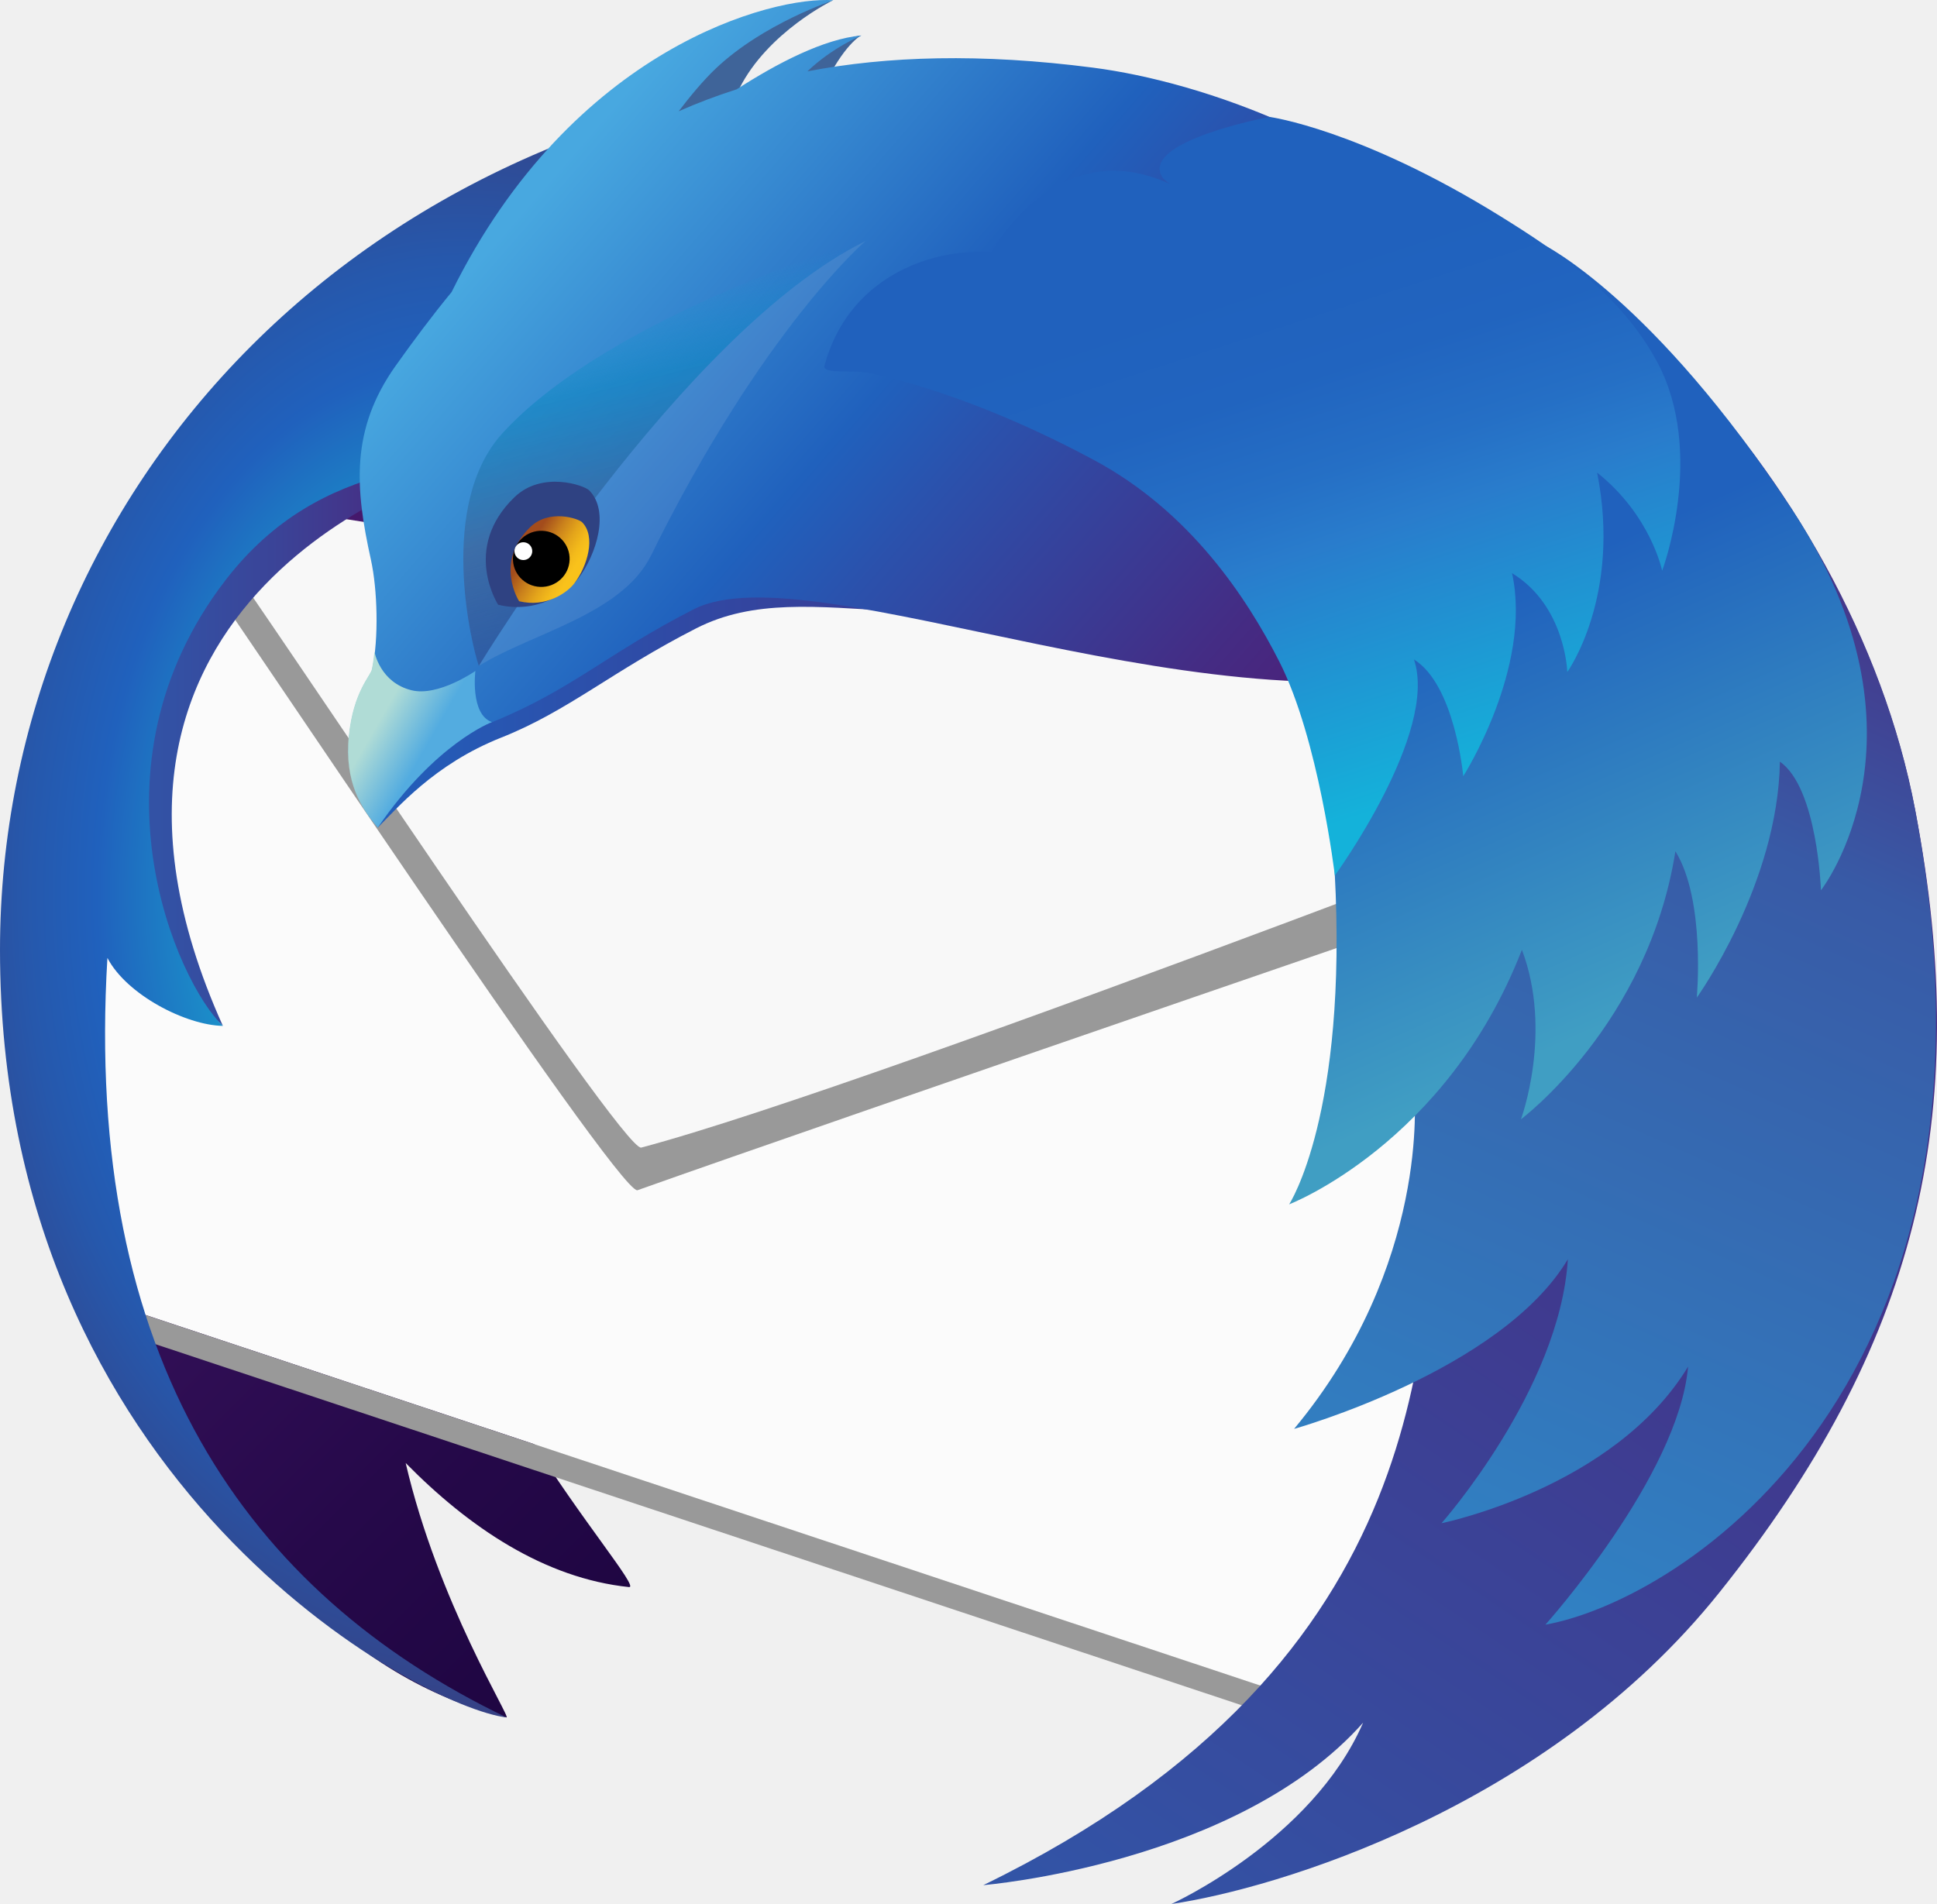
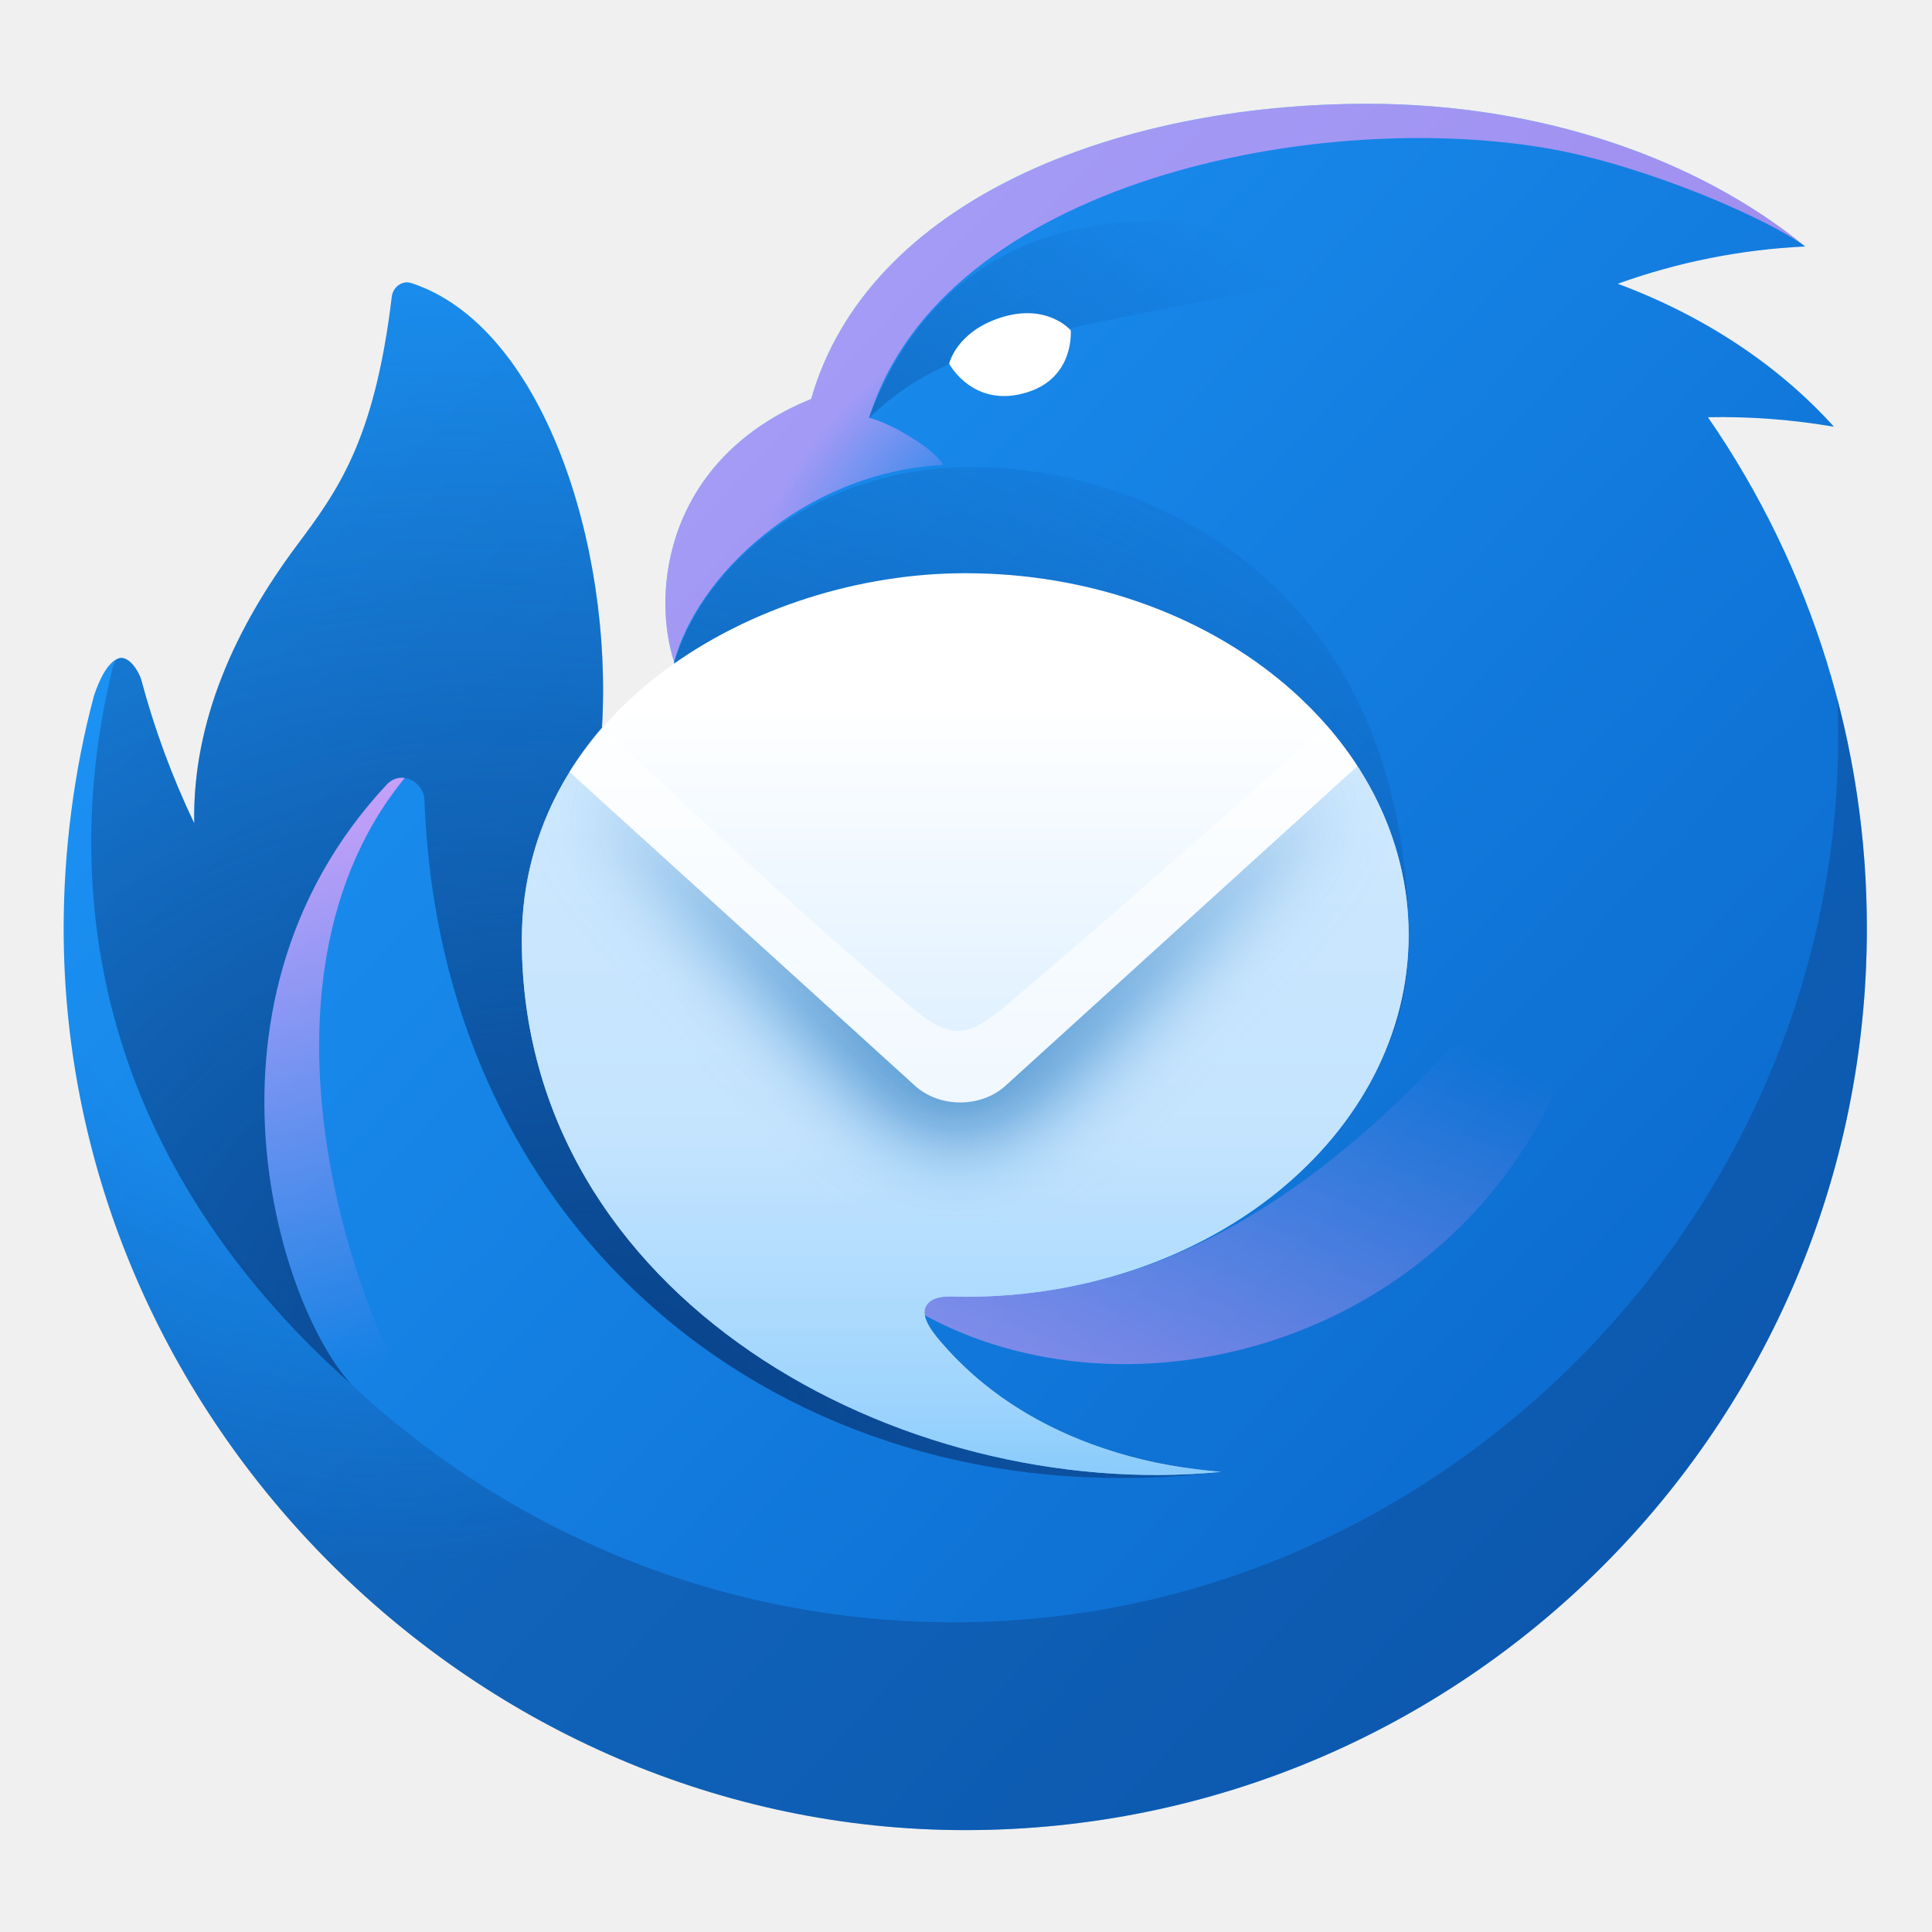
- <svg xmlns="http://www.w3.org/2000/svg" version="1.1" id="Layer_1" x="0px" y="0px" viewBox="0 0 246.96 242.808" style="enable-background:new 0 0 246.96 242.808;" xml:space="preserve">
-   <style type="text/css">
- 	.st0{fill:#363959;}
- 	.st1{fill:url(#SVGID_1_);}
- 	.st2{fill:#FBFBFB;}
- 	.st3{fill:#999999;}
- 	.st4{fill:#F8F8F8;}
- 	.st5{fill:url(#SVGID_2_);}
- 	.st6{fill:url(#SVGID_3_);}
- 	.st7{fill:url(#SVGID_4_);}
- 	.st8{fill:#3F6499;}
- 	.st9{fill:url(#SVGID_5_);}
- 	.st10{fill:url(#SVGID_6_);}
- 	.st11{fill:url(#SVGID_7_);}
- 	.st12{fill:url(#SVGID_8_);}
- 	.st13{filter:url(#Adobe_OpacityMaskFilter);}
- 	.st14{fill:url(#SVGID_10_);}
- 	.st15{mask:url(#SVGID_9_);}
- 	.st16{opacity:0.6;}
- 	.st17{opacity:0.2;}
- 	.st18{fill:url(#SVGID_11_);}
- 	.st19{fill:url(#SVGID_12_);}
- 	.st20{opacity:0.1;fill:#F2F2F2;}
- 	.st21{fill:#2F4282;}
- 	.st22{fill:url(#SVGID_13_);}
- 	.st23{fill:url(#SVGID_14_);}
- 	.st24{fill:#FFFFFF;}
- 	.st25{fill:url(#SVGID_15_);}
- 	.st26{fill:url(#SVGID_16_);}
- 	.st27{fill:url(#SVGID_17_);}
- 	.st28{fill:url(#SVGID_18_);}
- 	.st29{fill:url(#SVGID_19_);}
- 	.st30{fill:url(#SVGID_20_);}
- 	.st31{fill:url(#SVGID_21_);}
- 	.st32{fill:url(#SVGID_22_);}
- 	.st33{fill:url(#SVGID_23_);}
- 	.st34{fill:url(#SVGID_24_);}
- 	.st35{filter:url(#Adobe_OpacityMaskFilter_1_);}
- 	.st36{fill:url(#SVGID_26_);}
- 	.st37{mask:url(#SVGID_25_);}
- 	.st38{fill:url(#SVGID_27_);}
- 	.st39{fill:url(#SVGID_28_);}
- 	.st40{fill:url(#SVGID_29_);}
- 	.st41{fill:url(#SVGID_30_);}
- 	.st42{fill:url(#SVGID_31_);}
- 	.st43{fill:url(#SVGID_32_);}
- 	.st44{fill:url(#SVGID_33_);}
- 	.st45{fill:url(#SVGID_34_);}
- 	.st46{fill:url(#SVGID_35_);}
- 	.st47{fill:url(#SVGID_36_);}
- 	.st48{fill:url(#SVGID_37_);}
- 	.st49{fill:url(#SVGID_38_);}
- 	.st50{fill:url(#SVGID_39_);}
- 	.st51{fill:url(#SVGID_40_);}
- 	.st52{filter:url(#Adobe_OpacityMaskFilter_2_);}
- 	.st53{fill:url(#SVGID_42_);}
- 	.st54{mask:url(#SVGID_41_);}
- 	.st55{fill:url(#SVGID_43_);}
- 	.st56{fill:url(#SVGID_44_);}
- 	.st57{fill:url(#SVGID_45_);}
- 	.st58{fill:url(#SVGID_46_);}
- 	.st59{fill:url(#SVGID_47_);}
- 	.st60{fill:url(#SVGID_48_);}
- </style>
-   <g>
-     <g>
-       <linearGradient id="SVGID_1_" gradientUnits="userSpaceOnUse" x1="199.533" y1="201.907" x2="39.679" y2="42.053">
-         <stop offset="0" style="stop-color:#130036" />
-         <stop offset="0.23" style="stop-color:#18023B" />
-         <stop offset="0.512" style="stop-color:#26094A" />
-         <stop offset="0.821" style="stop-color:#3D1563" />
-         <stop offset="1" style="stop-color:#4E1D75" />
-       </linearGradient>
-       <path class="st1" d="M188.887,35.492c-14.501-9.472-33.046-12.538-43.281-13.609c-10.954-1.145-20.468-0.943-28.836,0.285    c-0.709-0.009-1.414-0.037-2.127-0.037c-0.544,0-1.08,0.023-1.627,0.029c0.225-0.275,0.381-0.445,0.381-0.445    s-0.44,0.069-1.304,0.46c-2.717,0.044-5.421,0.138-8.085,0.32c3.711-4.068,6.751-6.2,6.751-6.2s-3.608,0.528-10.192,6.496    c-3.132,0.288-6.221,0.67-9.258,1.145c6.918-9.362,14.155-13.304,14.155-13.304s-8.772-1.786-22.507,12.016    c-1.149,1.155-2.215,2.356-3.246,3.572C39.68,35.907,11.03,61.758,11.03,92.139c0,5.958-1.829,12.511,0.143,19.054    c-0.788,10.453,0.89,38.975,0.89,38.975s10.837,58.649,52.51,68.846c0.662,0.158-8.707-14.62-12.851-32.442    c8.069,8.208,17.685,14.699,28.478,15.824c1.325,0.137-6.165-8.64-12.725-19.234l94.698,31.906    c49.529-21.274,43.763-19.357,54.397-30.875c23.428-25.36,26.708-39.75,20.806-82.235    C233.383,73.279,212.216,44.875,188.887,35.492z" />
-       <polygon class="st2" points="22.687,62.276 8.546,142.68 16.387,166.974 172.911,219.015 201.939,95.591   " />
-       <g>
-         <path class="st3" d="M23.128,65.01c0.785,1.689,0.554,2.089,0.065,2.089c-0.22,0-0.492-0.081-0.747-0.161     c-0.255-0.081-0.494-0.161-0.648-0.161c-0.433,0-0.189,0.639,2.263,3.72c3.468,4.406,54.399,81.293,57.182,81.293     c0.015,0,0.028-0.002,0.04-0.006c23.71-8.448,124.543-43.058,124.543-43.058L195.51,93.697L23.128,65.01" />
-       </g>
-       <path class="st4" d="M24.607,63.121c0,0,0.76,3.932,4.281,8.284c3.5,4.392,50.51,75.571,52.869,74.944    c30.795-8.176,142.525-51.674,142.525-51.674L24.607,63.121z" />
-       <polygon class="st3" points="167.321,217.161 18.568,167.703 19.094,171.178 168.976,221.012   " />
-       <linearGradient id="SVGID_2_" gradientUnits="userSpaceOnUse" x1="10.243" y1="95.311" x2="57.704" y2="95.311">
-         <stop offset="0" style="stop-color:#3156A8" />
-         <stop offset="0.247" style="stop-color:#3351A4" />
-         <stop offset="0.536" style="stop-color:#3B4397" />
-         <stop offset="0.845" style="stop-color:#472C82" />
-         <stop offset="1" style="stop-color:#4E1D75" />
-       </linearGradient>
-       <path class="st5" d="M57.704,59.795c0,0-54.122,15.85-29.288,71.033c0,0-11.387-10.426-18.167-23.757    C9.944,106.474,21.55,65.242,21.55,65.242L57.704,59.795z" />
-       <radialGradient id="SVGID_3_" cx="59.073" cy="113.923" r="85.247" gradientTransform="matrix(1 0 0 1.45 0 -51.2654)" gradientUnits="userSpaceOnUse">
-         <stop offset="0.165" style="stop-color:#14CDDA" />
-         <stop offset="0.548" style="stop-color:#2061BD" />
-         <stop offset="0.655" style="stop-color:#2658AC" />
-         <stop offset="0.864" style="stop-color:#373F81" />
-         <stop offset="1" style="stop-color:#432D62" />
-       </radialGradient>
-       <path class="st6" d="M28.416,130.828c-4.707-0.081-12.269-3.964-14.722-8.665c-3.066,51.098,17.782,80.939,50.88,96.853    C53.759,217.776,0,189.407,0,121.14C0,63.093,46.06,11.208,118.142,8.831c0.442,3.254-35.736,11.414-36.893,15.251    c-1.796,5.972-5.924,12.473-9.406,17.684c-4.718,7.061,6.557,13.099-1.729,15.001c-12.468,2.861-29.098,1.277-41.361,17.219    C10.319,97.951,22.62,125.365,28.416,130.828z" />
-       <g>
-         <linearGradient id="SVGID_4_" gradientUnits="userSpaceOnUse" x1="44.539" y1="57.898" x2="191.515" y2="57.898">
-           <stop offset="0" style="stop-color:#2061BD" />
-           <stop offset="0.185" style="stop-color:#2B51AC" />
-           <stop offset="0.683" style="stop-color:#442C84" />
-           <stop offset="0.941" style="stop-color:#4E1D75" />
-         </linearGradient>
-         <path class="st7" d="M137.048,10.699c-46.682-3.582-70.707,15.097-86.13,36.817c-5.617,7.906-5.002,15.166-3.068,23.937     c0.831,3.744,1.671,5.538,0.659,9.355c-0.558,2.106-0.465,4.072-1.158,5.314c-0.959,1.717-2.18,3.594-2.589,6.677     c-1.022,7.699,1.703,10.151,3.406,12.741c2.426-2.409,7.165-8.079,15.71-11.466c8.545-3.387,14.167-8.477,24.876-13.941     c14.632-7.463,31.782,3.859,64.3-6.796c10.006-3.279,33.002-37.344,38.461-38.652C176.312,17.873,150.448,11.726,137.048,10.699z     " />
-       </g>
-       <path class="st8" d="M106.207,0.032c0,0-8.335,4.026-11.965,11.301c8.381-4.225,13.246-6.533,15.546-6.808    c0,0-2.203,1.067-4.935,6.87c4.83-1.547,6.493-2.522,7.819-2.537c0,0-0.385,0.61-0.737,6.402    c-7.417-2.404-21.693,0.397-29.287,5.153C80.072,6.678,106.207,0.032,106.207,0.032z" />
-       <linearGradient id="SVGID_5_" gradientUnits="userSpaceOnUse" x1="66.174" y1="23.206" x2="167.264" y2="111.082">
-         <stop offset="0.02" style="stop-color:#48A8E0" />
-         <stop offset="0.388" style="stop-color:#2061BD" />
-         <stop offset="0.497" style="stop-color:#2B51AC" />
-         <stop offset="0.789" style="stop-color:#442C84" />
-         <stop offset="0.941" style="stop-color:#4E1D75" />
-       </linearGradient>
-       <path class="st9" d="M139.379,8.63C125.07,6.776,113.109,7.141,102.94,9.1c3.198-3.065,6.898-4.575,6.898-4.575    c-4.795,0.424-10.781,3.554-15.917,6.868c-2.588,0.826-5.054,1.758-7.39,2.799c1.43-1.885,3.094-3.899,4.72-5.445    c6.039-5.743,15.006-8.715,15.006-8.715C98.603-0.53,72.989,6.027,57.576,37.245c-2.526,3.077-4.883,6.235-7.129,9.398    c-5.798,8.164-5.162,15.658-3.162,24.715c0.852,3.867,1.009,10.04,0.168,14.029c-0.168,0.799-2.363,2.863-2.926,8.428    c-0.602,5.905,1.505,8.804,3.582,11.203c7.38-10.792,14.661-12.931,14.661-12.931C73.1,87.855,77.4,83.335,88.458,77.694    c15.108-7.709,67.939,17.45,101.512,6.448c10.332-3.384-3.977-47.359,1.663-48.709C175.934,18.073,153.139,10.413,139.379,8.63z" />
-       <linearGradient id="SVGID_6_" gradientUnits="userSpaceOnUse" x1="19.676" y1="337.414" x2="217.835" y2="43.631">
-         <stop offset="0.379" style="stop-color:#3156A8" />
-         <stop offset="1" style="stop-color:#4E1D75" />
-       </linearGradient>
-       <path class="st10" d="M244.176,103.288c-8.276-43.237-48.096-82.572-80.117-84.752c-14.211-0.968-9.847,6.319-18.739,9.094    c-38.32,11.959-38.906,18.941-38.906,18.941c81.252,3.819,82.484,84.064,60.724,104.366c6.123-1.428,12.762-8.914,18.859-20.666    c-0.732,4.931-1.36,10.98-2.274,17.729c-2.788,20.595,0.823,63.614-58.356,92.405c0,0,32.372-2.646,48.425-20.717    c-6.528,15.012-24.441,23.121-24.441,23.121c13.182-1.928,47.81-12.146,69.868-39.732    C244.185,171.852,251.693,142.558,244.176,103.288z" />
-       <linearGradient id="SVGID_7_" gradientUnits="userSpaceOnUse" x1="96.745" y1="278.646" x2="206.317" y2="32.542">
-         <stop offset="0" style="stop-color:#29ABE2" />
-         <stop offset="0.773" style="stop-color:#385AA6" />
-         <stop offset="0.858" style="stop-color:#414293" />
-         <stop offset="1" style="stop-color:#4E1D75" />
-       </linearGradient>
-       <path class="st11" d="M164.993,182.221c0,0,26.396-7.38,34.903-21.633c-1.032,16.619-16.107,33.662-16.107,33.662    s22.038-4.46,31.436-19.968c-1.224,13.994-18.191,32.907-18.191,32.907c17.346-3.113,60.93-30.645,47.143-103.901    c-8.142-43.262-48.096-82.572-80.117-84.752c-14.211-0.968-9.847,6.319-18.739,9.094c-38.32,11.959-38.906,18.941-38.906,18.941    c81.252,3.819,102.844,46.344,60.724,103.231c6.123-1.429,8.578-4.794,13.178-10.301    C180.315,139.501,182.401,161.281,164.993,182.221z" />
-       <linearGradient id="SVGID_8_" gradientUnits="userSpaceOnUse" x1="48.269" y1="92.034" x2="54.241" y2="95.468">
-         <stop offset="0" style="stop-color:#B0DCD6" />
-         <stop offset="1" style="stop-color:#53ACE0" />
-       </linearGradient>
-       <path class="st12" d="M60.609,85.567c0,0-4.719,3.301-8.136,2.46c-4.045-0.993-4.73-4.913-4.73-4.913    c-0.089,0.803-0.192,1.578-0.341,2.273c-0.168,0.799-2.363,2.863-2.926,8.428c-0.602,5.905,1.615,9.325,3.692,11.724    C55.549,94.747,62.72,92.087,62.72,92.087C59.911,91.105,60.609,85.567,60.609,85.567z" />
-       <defs>
-         <filter id="Adobe_OpacityMaskFilter" filterUnits="userSpaceOnUse" x="162.68" y="18.355" width="14.927" height="6.629">
-           <feColorMatrix type="matrix" values="1 0 0 0 0  0 1 0 0 0  0 0 1 0 0  0 0 0 1 0" />
-         </filter>
-       </defs>
-       <mask maskUnits="userSpaceOnUse" x="162.68" y="18.355" width="14.927" height="6.629" id="SVGID_9_">
-         <g class="st13">
-           <radialGradient id="SVGID_10_" cx="154.384" cy="67.999" r="51.968" gradientUnits="userSpaceOnUse">
-             <stop offset="0.868" style="stop-color:#FFFFFF" />
-             <stop offset="1" style="stop-color:#000000" />
-           </radialGradient>
-           <rect x="91.295" y="-7.218" class="st14" width="100.015" height="93.339" />
-         </g>
-       </mask>
-       <g class="st15">
-         <g class="st16">
-           <g class="st17">
-             <linearGradient id="SVGID_11_" gradientUnits="userSpaceOnUse" x1="176.214" y1="23.085" x2="164.24" y2="20.555">
-               <stop offset="0" style="stop-color:#3092B9" />
-               <stop offset="0.22" style="stop-color:#258DB6" />
-               <stop offset="0.656" style="stop-color:#1685B1" />
-               <stop offset="1" style="stop-color:#1082AF" />
-             </linearGradient>
-             <path class="st18" d="M163.513,18.434c1.106-0.287,5.621,0.204,8.584,1.533c2.964,1.329,8.073,3.679,3.986,4.701       c-4.088,1.022-6.438-0.613-8.482-2.351S160.754,19.149,163.513,18.434z" />
-           </g>
-         </g>
-       </g>
-       <linearGradient id="SVGID_12_" gradientUnits="userSpaceOnUse" x1="80.784" y1="38.025" x2="90.637" y2="77.544">
-         <stop offset="0.007" style="stop-color:#1398D1;stop-opacity:0" />
-         <stop offset="0.248" style="stop-color:#1187C2;stop-opacity:0.62" />
-         <stop offset="0.642" style="stop-color:#3F6499;stop-opacity:0.71" />
-         <stop offset="1" style="stop-color:#2F4282;stop-opacity:0.5" />
-       </linearGradient>
-       <path class="st19" d="M61.051,84.921c0,0,25.888-42.662,49.292-54.175c2.173-1.093-32.405,9.191-46.32,24.55    C55.752,64.425,60.132,82.298,61.051,84.921z" />
-       <path class="st20" d="M61.051,84.921c0.024-0.015,0.05-0.03,0.075-0.045c6.694-4.136,18.166-6.518,21.864-14.015    c14.237-28.869,27.354-40.115,27.354-40.115C86.939,42.259,61.051,84.921,61.051,84.921z" />
-       <path class="st21" d="M63.512,77.118c0,0-4.666-7.159,2.053-13.687c3.546-3.44,8.919-1.529,9.54-0.91    c2.644,2.622,0.982,8.156-1.398,11.288C72.362,75.573,68.448,78.319,63.512,77.118z" />
-       <linearGradient id="SVGID_13_" gradientUnits="userSpaceOnUse" x1="48.738" y1="14.373" x2="43.199" y2="11.303" gradientTransform="matrix(0.9994 0.0349 -0.0349 0.9994 24.5906 57.1202)">
-         <stop offset="0" style="stop-color:#F9C21B" />
-         <stop offset="0.148" style="stop-color:#F3BA1B" />
-         <stop offset="0.379" style="stop-color:#E3A41B" />
-         <stop offset="0.663" style="stop-color:#C9801C" />
-         <stop offset="0.988" style="stop-color:#A44E1C" />
-         <stop offset="1" style="stop-color:#A34C1C" />
-       </linearGradient>
-       <path class="st22" d="M66.187,76.674c0,0-3.224-4.949,1.422-9.459c2.446-2.376,6.161-1.056,6.592-0.63    c1.826,1.812,0.676,5.637-0.968,7.8C72.304,75.608,69.598,77.504,66.187,76.674z" />
-       <path d="M72.623,71.393c-0.072,1.978-1.746,3.522-3.738,3.454c-1.996-0.069-3.558-1.726-3.487-3.704    c0.071-1.977,1.744-3.521,3.741-3.453C71.131,67.759,72.692,69.417,72.623,71.393z" />
+ <svg xmlns="http://www.w3.org/2000/svg" fill="none" viewBox="0 0 750 750">
+   <path fill="url(#a)" d="m 314.805,154.949 h 0.06 c 22.04,-77.05 118.08,-114.66 215.95,-114.66 67.63,0 128.341,21.41 169.961,55.4 -24.838,1.171 -49.362,6.045 -72.76,14.46 33.63,12.5 62.519,31.73 83.929,55.52 -16.153,-2.78 -32.532,-4.019 -48.919,-3.7 40.276,58.343 61.794,127.585 61.68,198.48 0,193.3 -156.701,350 -350.001,350 -190.32,0 -350,-159.35 -350,-350 0,-30.11 4,-61.2 11.77,-90.36 2.04,-6.12 4.88,-11.99 8.65,-14.14 4.72,-2.69 9.02,5.33 9.71,7.94 5.118,19.17 12.004,37.823 20.57,55.72 -0.75,-39.96 16.32,-76.36 39.8,-107.84 15.66,-20.99 30.18,-40.44 36.88,-96.57 0.45,-3.77 4.02,-6.48 7.63,-5.3 50.96,16.68 78.2,101.54 73.97,172.5 28.15,4.03 28.02,-25.38 28.02,-25.38 -9,-27.66 -3,-79.07 53,-102.07 z" />
+   <path fill="url(#b)" d="m 713.254,271.32 c 8.51,192.5 -149.74,358.47 -342.71,358.47 -180.65,0 -328.679,-139.63 -342.069,-316.85 -2.389,16.596 -3.645,33.334 -3.76,50.1 1.37,189.62 160.659,347.41 349.999,347.41 193.3,0 350,-156.7 350,-350 0,-30.8 -3.99,-60.67 -11.46,-89.13 z" opacity="0.9" />
+   <path fill="url(#c)" d="m 366.175,180.459 c -3.77,-6.67 -21.18,-16.54 -28.79,-18.26 28.8,-92.25 175.521,-120.57 265.321,-104.25 37.37,6.8 83.91,27.16 98.07,37.74 -41.62,-33.99 -102.341,-55.4 -169.961,-55.4 -97.87,0 -193.91,37.61 -215.95,114.66 h -0.16 c -56,23 -62,74.43 -53,102.08 8.64,-32.99 49.75,-73.53 104.47,-76.57 z" style="mix-blend-mode:screen" />
+   <path fill="url(#d)" d="m 467.885,116.748 c -78.62,15.47 -104.31,20.53 -130.62,45.54 29.55,-78.23 104.98,-94.09 194.86,-58.43 -21.391,4.41 -42.805,8.71 -64.24,12.9 z" />
+   <path fill="url(#e)" d="m 43.705,259.38 c -21.48,87.94 -4.88,191.3 92.699,278.04 -29.05,-31.77 -64.519,-149.07 13.75,-232.87 5.27,-5.65 14.34,-1.5 14.63,6.22 6.45,174.16 146.98,280.53 309,260.64 -50.2,-2.82 -216.22,-60.97 -92.72,-83.97 64.55,-12.03 165.76,-30.88 165.76,-121.7 0,-147.22 -113.83,-190.26 -182.86,-183.86 -47.24,4.38 -89.29,34.36 -102.23,75.13 4.97,16.07 -14.84,27.32 -28.05,25.43 4.24,-70.95 -23,-155.86 -73.97,-172.54 -3.6,-1.18 -7.18,1.53 -7.63,5.3 -6.7,56.13 -21.22,75.58 -36.87,96.57 -23.489,31.49 -40.559,67.88 -39.809,107.84 -8.566,-17.897 -15.452,-36.55 -20.57,-55.72 -0.57,-2.16 -3.7,-8.19 -7.48,-8.47 -2.05,-0.15 -3.14,1.85 -3.65,3.96 z" />
+   <path fill="url(#f)" d="m 337.695,496.349 c 95.04,77.17 286.17,19.31 286.17,-168.32 -77.16,116.96 -175.44,197.64 -286.16,168.32 z" style="mix-blend-mode:screen" />
+   <path fill="url(#g)" d="m 150.155,304.55 c 0.864,-0.967 1.953,-1.706 3.17,-2.153 1.217,-0.446 2.526,-0.586 3.81,-0.407 -70.059,85.45 -13.549,235.52 25.231,272.39 2.17,6.14 -36.791,-25.79 -42.161,-33.26 -29.5,-25.03 -71.779,-149.06 9.95,-236.57 z" style="mix-blend-mode:screen" />
+   <path fill="url(#h)" d="m 374.705,503.419 c 95.06,0 172.13,-62.879 172.13,-140.449 0,-77.57 -77.07,-140.45 -172.13,-140.45 -81.1,0 -172.17,52.76 -172.13,142.5 0.04,138.67 146.54,218.45 271.42,206.37 -9.38,-1.09 -67.9,-4.2 -107.45,-48.94 -3.57,-4.03 -9.76,-11.07 -6.95,-15.64 2.8,-4.57 10.52,-3.4 15.1,-3.4 z" />
+   <path fill="#fff" d="m 528.085,299.15 -136.04,130.18 c -12.07,8.58 -24.92,9.2 -37.6,1.42 L 221.015,299.63 c 3.807,-6.118 8.087,-11.929 12.8,-17.38 l 14,13.1 c 35.04,32.84 63.37,59.37 103.3,93.45 18.02,15.38 23.62,15.08 41.3,0 45.68,-39 79.09,-68.5 122.52,-107.29 4.841,5.526 9.235,11.428 13.14,17.65 z" opacity="0.6" />
+   <mask id="i" width="345" height="276" x="202" y="297" maskUnits="userSpaceOnUse">
+     <path fill="#fff" d="m 546.835,362.969 c 0,77.57 -77.07,140.45 -172.13,140.45 -4.59,0 -12.3,-1.18 -15.11,3.4 -2.81,4.56 3.38,11.6 6.95,15.63 37.16,42.04 91.07,47.33 105.22,48.72 l 2.23,0.22 c -124.88,12.08 -271.38,-67.7 -271.42,-206.37 -0.131,-23.089 6.295,-45.74 18.53,-65.32 l 134.08,121.78 c 9.54,8.66 25.61,8.66 35.15,0 l 136.62,-124.09 c 12.7,19.58 19.88,41.9 19.88,65.58 z" />
+   </mask>
+   <g mask="url(#i)">
+     <path fill="url(#j)" d="m 162.705,200.979 h 435.07 v 394.47 h -435.07 z" opacity="0.7" />
+     <g filter="url(#k)">
+       <path fill="#458fcd" fill-rule="evenodd" d="m 334.745,422.298 c -25.35,-26.38 -101.27,-114.03 -101.27,-114.03 l 5.87,0.26 118.86,88.77 c 8.9,6.47 21.6,6.4 30.42,-0.15 l 116.55,-88.5 6.18,-0.49 c 0,0 -73.44,85.57 -101.57,113.76 -28.13,28.19 -49.69,26.76 -75.04,0.38 z" clip-rule="evenodd" />
    </g>
-     <circle class="st24" cx="66.725" cy="70.287" r="1.136" />
-     <linearGradient id="SVGID_14_" gradientUnits="userSpaceOnUse" x1="206.211" y1="130.139" x2="169.43" y2="47.526">
-       <stop offset="0" style="stop-color:#409EC3" />
-       <stop offset="0.62" style="stop-color:#2061BD" />
+   </g>
+   <path fill="#fff" d="m 398.855,152.258 c 18.42,-5.8 16.8,-24.03 16.8,-24.03 0,0 -9.21,-10.85 -27.46,-4.84 -17.08,5.63 -19.73,17.8 -19.73,17.8 0,0 9.33,17.7 30.39,11.07 z" />
+   <defs>
+     <linearGradient id="a" x1="146.185" x2="639.585" y1="155.649" y2="615.869" gradientUnits="userSpaceOnUse">
+       <stop stop-color="#1B91F3" />
+       <stop offset="1" stop-color="#0B68CB" />
    </linearGradient>
-     <path class="st23" d="M228.505,65.01c-17.721-26.976-31.761-33.831-31.761-33.831s0.645,19.65,10.484,29.128   c1.124,1.083-11.774-8.432-11.774-8.432s-2.758,9.076,3.562,19.51c-1.836-2.439-3.051-3.363-3.051-3.363   s-11.908,5.491-15.423,13.109c-1.815-3.426-3.176-5.444-3.176-5.444s-8.236,16.437-7.201,35.495   c1.684,30.988-5.803,42.404-5.803,42.404s20.057-7.695,29.676-32.468c3.974,10.533-0.121,21.619-0.121,21.619   s16.206-12.109,19.691-34.18c3.863,6.23,2.727,18.664,2.727,18.664s10.344-14.402,10.596-30.086   c4.794,3.343,5.235,16.399,5.235,16.399S247.502,93.928,228.505,65.01z" />
-     <linearGradient id="SVGID_15_" gradientUnits="userSpaceOnUse" x1="176.76" y1="103.061" x2="150.407" y2="21.954">
-       <stop offset="0" style="stop-color:#14B2DA" />
-       <stop offset="0.403" style="stop-color:#297CCC" />
-       <stop offset="0.508" style="stop-color:#256FC5" />
-       <stop offset="0.649" style="stop-color:#2164BF" />
-       <stop offset="0.816" style="stop-color:#2061BD" />
-       <stop offset="0.984" style="stop-color:#2061BD" />
+     <linearGradient id="d" x1="283.475" x2="461.015" y1="273.458" y2="75.818" gradientUnits="userSpaceOnUse">
+       <stop stop-color="#0F5DB0" />
+       <stop offset="1" stop-color="#0F5DB0" stop-opacity="0" />
    </linearGradient>
-     <path class="st25" d="M211.282,46.158c-4.631-8.63-12.803-14.13-19.986-18.582c-17.909-11.105-29.427-12.665-29.427-12.665   s-16.528,3.074-13.689,7.672c0.146,0.236,0.487,0.535,0.968,0.877c-14.498-6.678-22.722,8.677-22.722,8.677   c-8.284-0.503-18.371,3.575-21.312,14.499c-0.305,1.134,3.711,0.496,5.777,0.945c12.079,2.626,23.45,8.32,28.675,11.134   c12.154,6.548,19.365,17.451,23.528,25.629c5.037,9.894,7.094,27.304,7.094,27.304s13.253-18.205,10.086-27.552   c5.249,3.26,6.285,14.891,6.285,14.891s8.835-13.838,6.223-25.891c6.815,4.153,7.042,12.601,7.042,12.601s6.939-9.631,3.803-25.427   c6.858,5.453,8.293,12.517,8.293,12.517S217.526,57.794,211.282,46.158z" />
-   </g>
+     <linearGradient id="f" x1="594.625" x2="512.075" y1="416.559" y2="619.249" gradientUnits="userSpaceOnUse">
+       <stop stop-color="#E247C4" stop-opacity="0" />
+       <stop offset="1" stop-color="#E247C4" stop-opacity="0.64" />
+     </linearGradient>
+     <linearGradient id="g" x1="82.716" x2="155.445" y1="234.79" y2="527.51" gradientUnits="userSpaceOnUse">
+       <stop offset="0.1" stop-color="#EF3ACC" />
+       <stop offset="1" stop-color="#EF3ACC" stop-opacity="0" />
+     </linearGradient>
+     <linearGradient id="h" x1="374.705" x2="374.705" y1="273.95" y2="569.949" gradientUnits="userSpaceOnUse">
+       <stop stop-color="#fff" />
+       <stop offset="0.91" stop-color="#BEE1FE" />
+       <stop offset="1" stop-color="#96CEFD" />
+     </linearGradient>
+     <linearGradient id="j" x1="380.245" x2="380.245" y1="441.449" y2="565.449" gradientUnits="userSpaceOnUse">
+       <stop stop-color="#BCE0FD" />
+       <stop offset="1" stop-color="#88CCFC" />
+     </linearGradient>
+     <radialGradient id="b" cx="0" cy="0" r="1" gradientTransform="matrix(117.9299,271.4495,-260.0389,112.9726,145.274,314)" gradientUnits="userSpaceOnUse">
+       <stop offset="0.53" stop-color="#0B4186" stop-opacity="0" />
+       <stop offset="1" stop-color="#0B4186" stop-opacity="0.45" />
+     </radialGradient>
+     <radialGradient id="c" cx="0" cy="0" r="1" gradientTransform="matrix(-38.95041,-49.85964,82.50652,-64.45421,383.705,192.449)" gradientUnits="userSpaceOnUse">
+       <stop stop-color="#EF3ACC" stop-opacity="0" />
+       <stop offset="1" stop-color="#EF3ACC" stop-opacity="0.64" />
+     </radialGradient>
+     <radialGradient id="e" cx="0" cy="0" r="1" gradientTransform="matrix(200.5003,-415.9102,513.7714,247.6768,242.704,551.15)" gradientUnits="userSpaceOnUse">
+       <stop offset="0.02" stop-color="#094188" />
+       <stop offset="0.97" stop-color="#0B4186" stop-opacity="0" />
+     </radialGradient>
+     <filter id="k" width="341.88" height="198.416" x="201.475" y="276.158" color-interpolation-filters="sRGB" filterUnits="userSpaceOnUse">
+       <feFlood flood-opacity="0" result="BackgroundImageFix" />
+       <feBlend in="SourceGraphic" in2="BackgroundImageFix" result="shape" />
+       <feGaussianBlur result="effect1_foregroundBlur_106_1002" stdDeviation="16" />
+     </filter>
+   </defs>
</svg>
